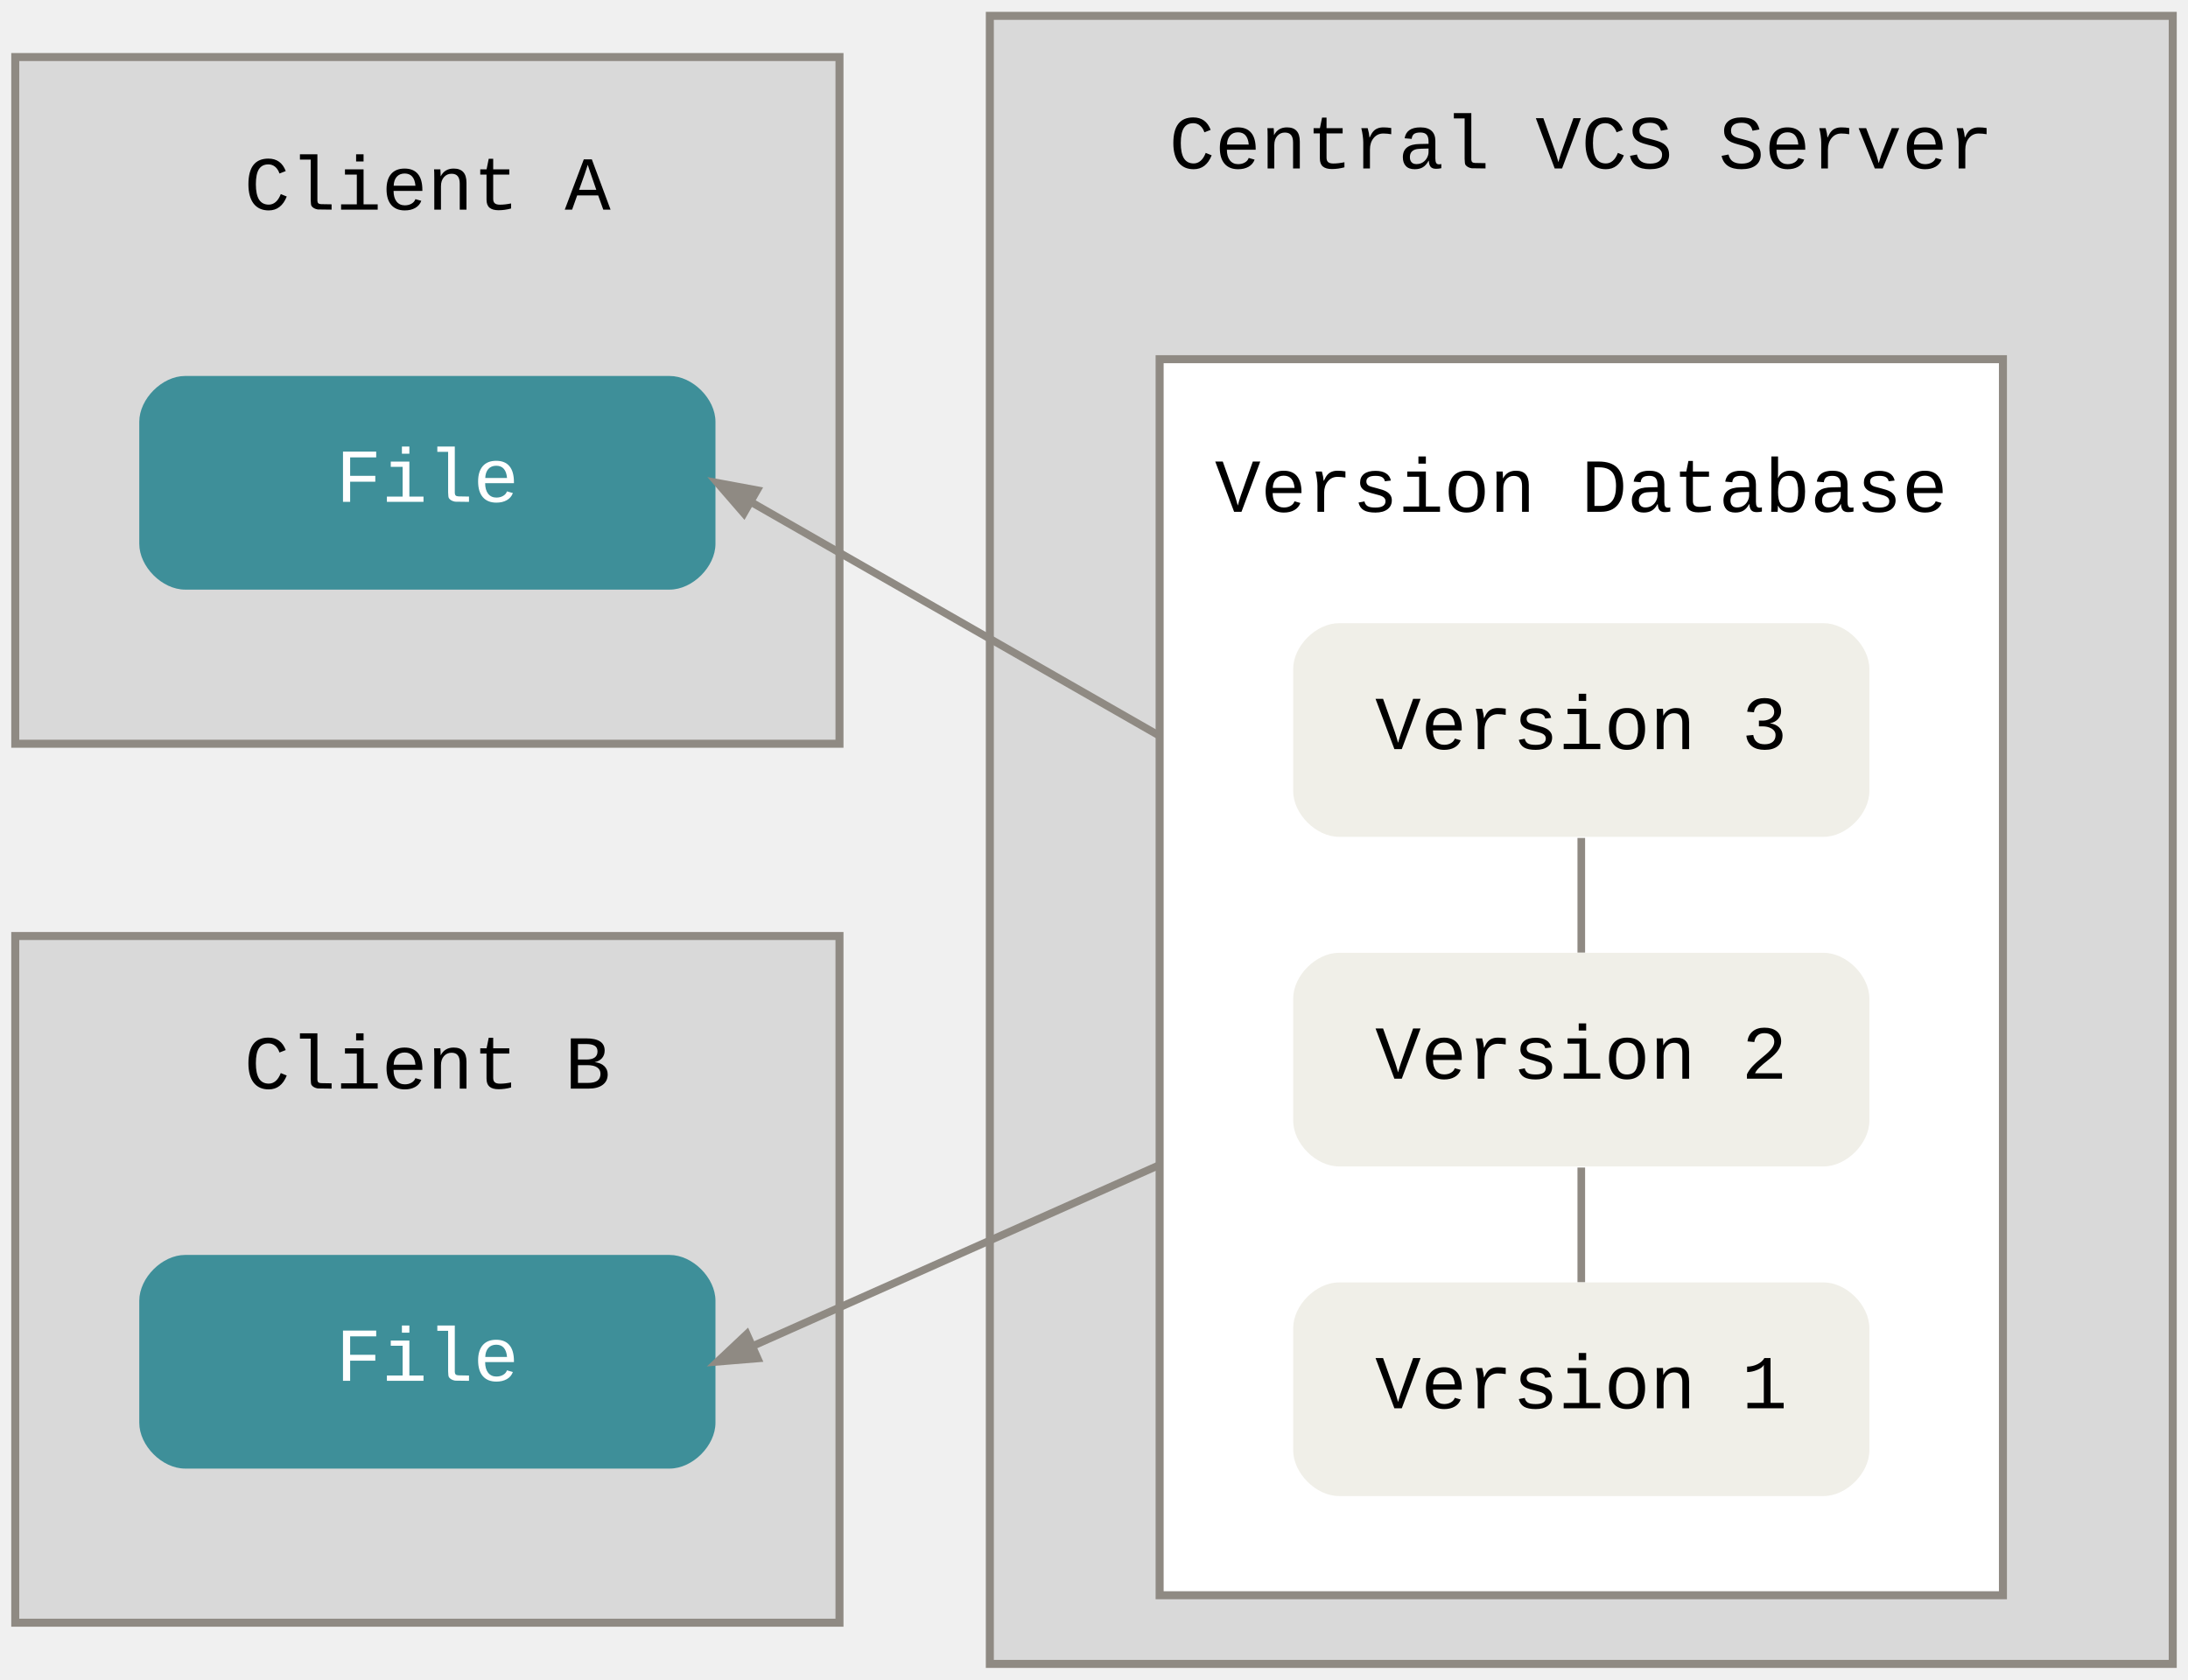
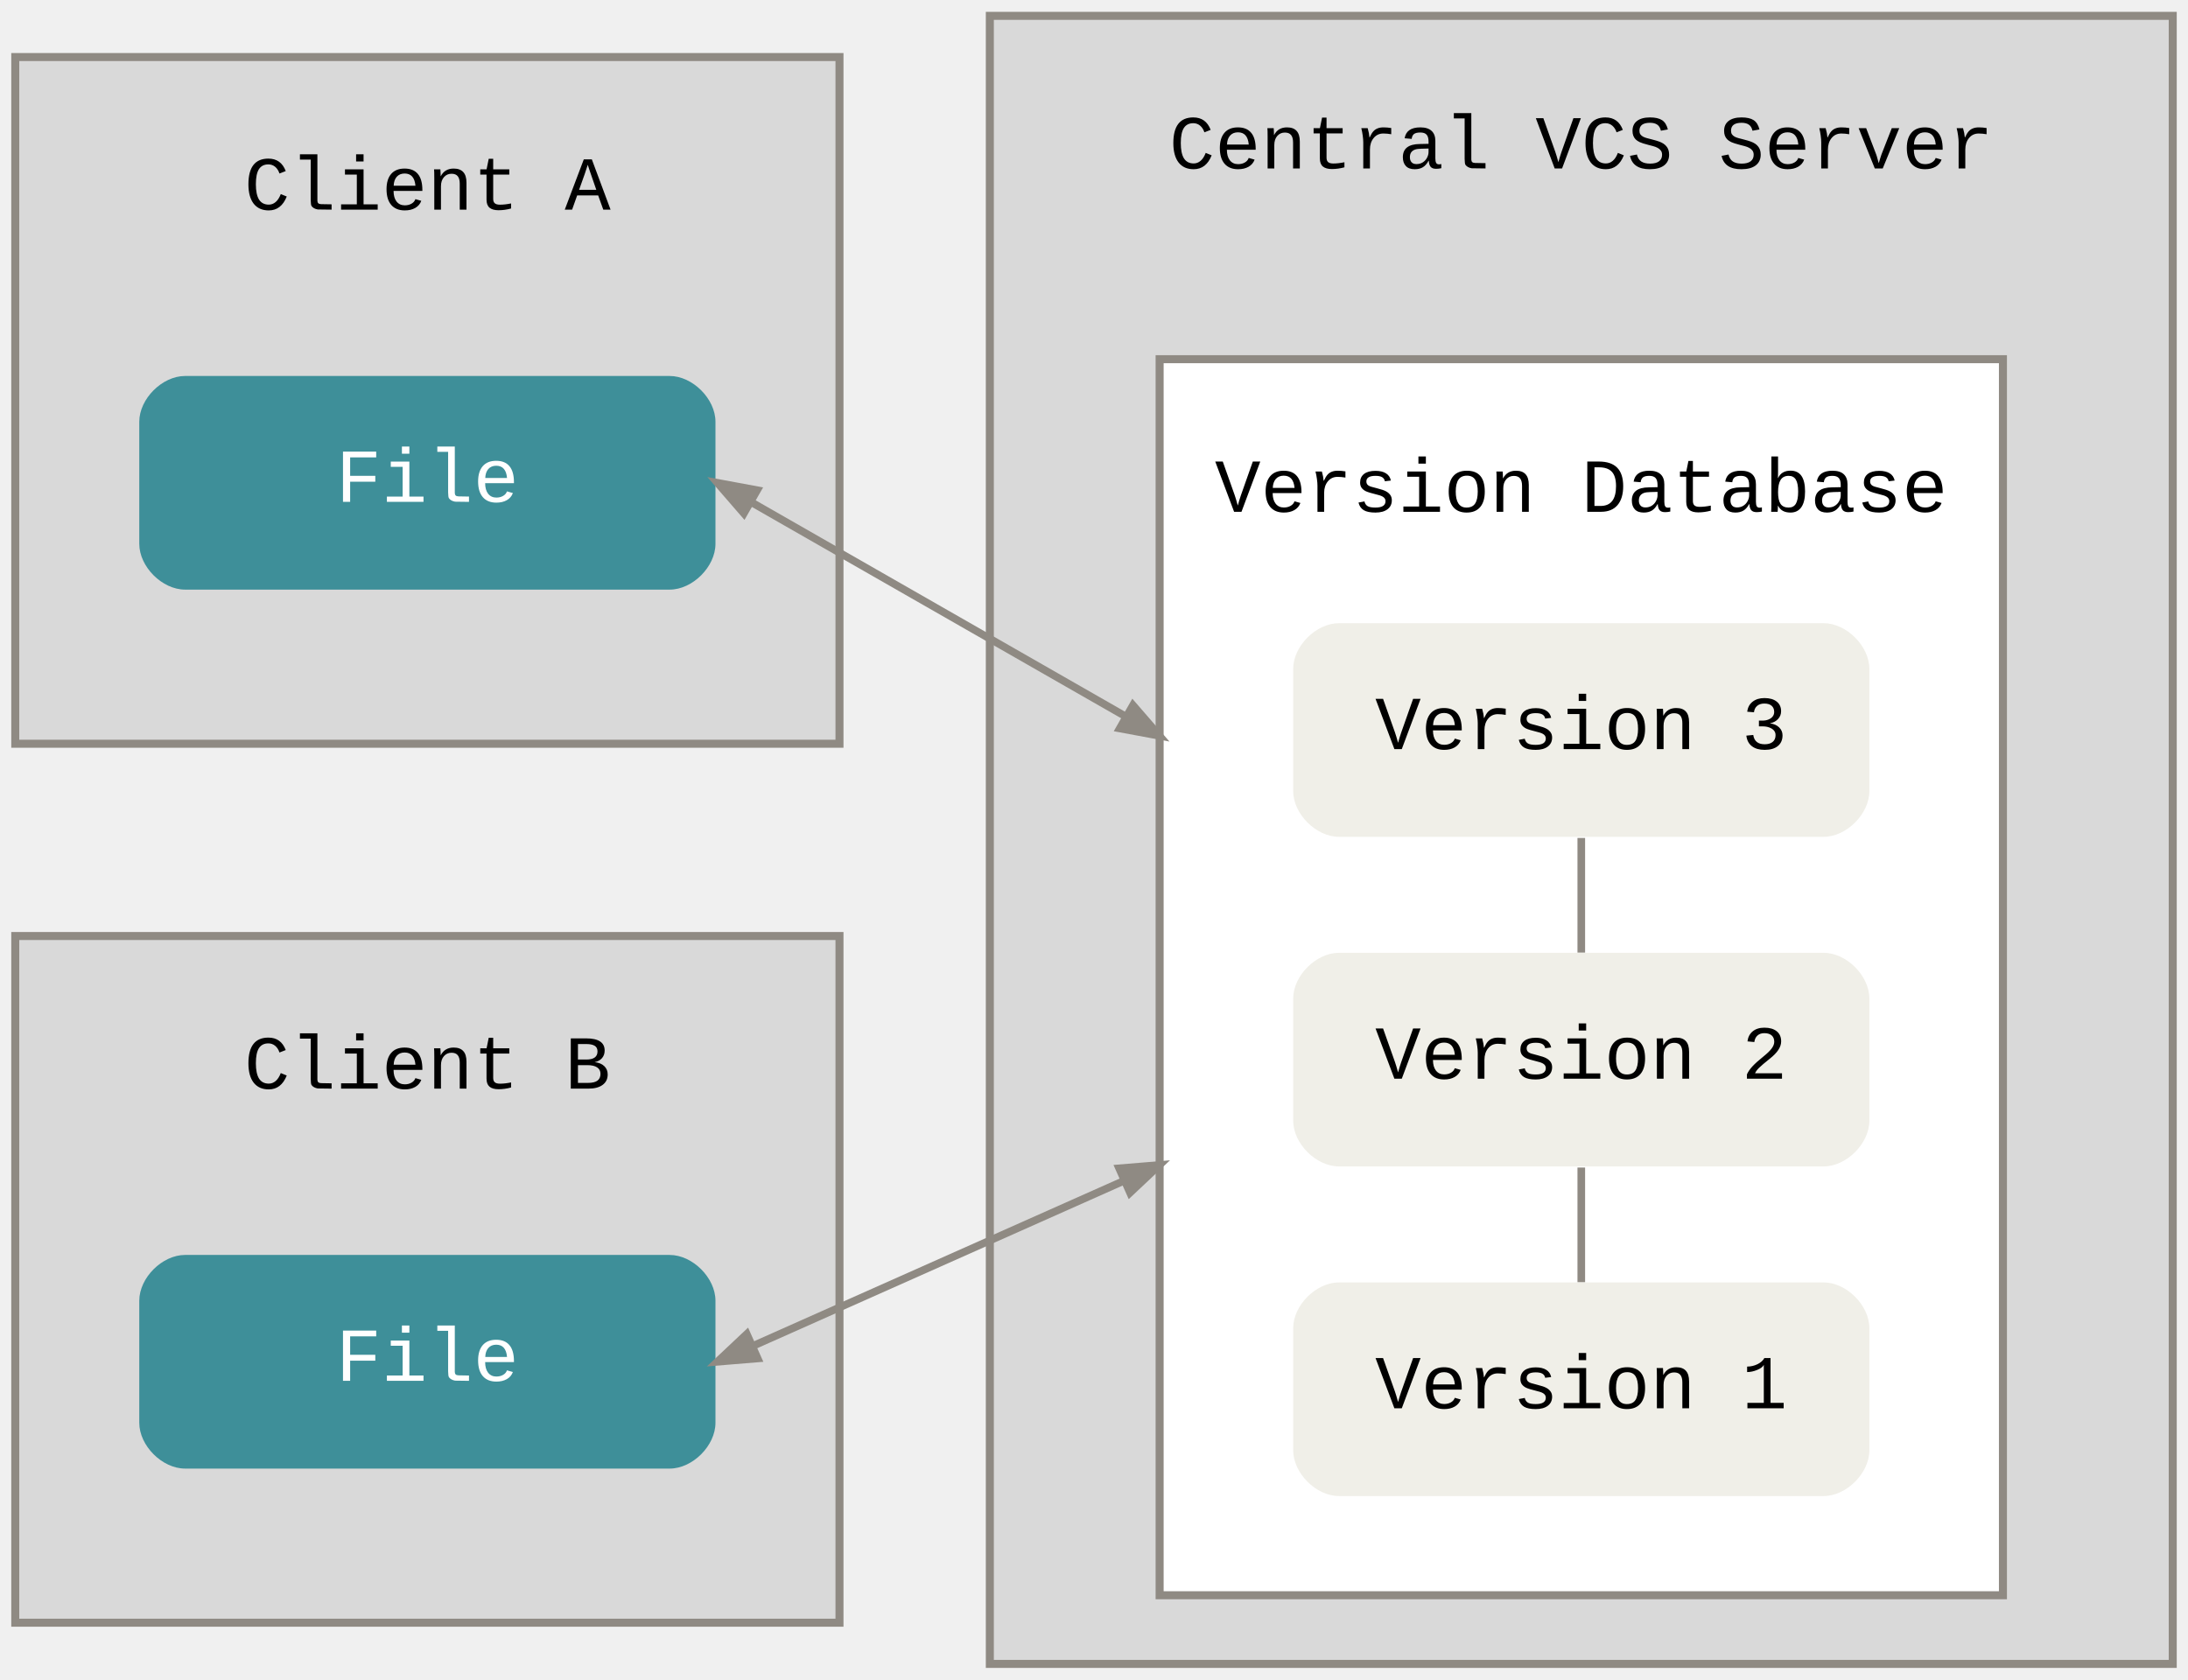
<svg xmlns="http://www.w3.org/2000/svg" width="573pt" height="440pt" viewBox="0.00 0.00 573.40 440.00">
  <g id="graph0" class="graph" transform="scale(1 1) rotate(0) translate(4 436)">
    <g id="node1" class="node">
      <polygon fill="#d9d9d9" stroke="#8f8a83" stroke-width="2.1" points="216,-421.2 0,-421.2 0,-241.2 216,-241.2 216,-421.2" />
      <text text-anchor="middle" x="108" y="-381.2" font-family="Menlo, Monaco, Consolas, Lucida Console, Courier New, monospace" font-size="20.00">Client A</text>
    </g>
    <g id="node2" class="node">
      <polygon fill="#d9d9d9" stroke="#8f8a83" stroke-width="2.1" points="216,-190.8 0,-190.8 0,-10.8 216,-10.8 216,-190.8" />
      <text text-anchor="middle" x="108" y="-150.8" font-family="Menlo, Monaco, Consolas, Lucida Console, Courier New, monospace" font-size="20.00">Client B</text>
    </g>
    <g id="node3" class="node">
      <polygon fill="#d9d9d9" stroke="#8f8a83" stroke-width="2.1" points="565.4,-432 255.4,-432 255.4,0 565.4,0 565.4,-432" />
      <text text-anchor="middle" x="410.4" y="-392" font-family="Menlo, Monaco, Consolas, Lucida Console, Courier New, monospace" font-size="20.00">Central VCS Server</text>
    </g>
    <g id="node4" class="node">
      <polygon fill="#ffffff" stroke="#8f8a83" stroke-width="2.1" points="520.9,-342 299.9,-342 299.9,-18 520.9,-18 520.9,-342" />
      <text text-anchor="middle" x="410.4" y="-302" font-family="Menlo, Monaco, Consolas, Lucida Console, Courier New, monospace" font-size="20.00">Version Database</text>
    </g>
    <g id="node5" class="node">
      <path fill="#f0efe8" stroke="#8f8a83" stroke-width="0" d="M473.9,-100C473.9,-100 346.9,-100 346.9,-100 340.9,-100 334.9,-94 334.9,-88 334.9,-88 334.9,-56 334.9,-56 334.9,-50 340.9,-44 346.9,-44 346.9,-44 473.9,-44 473.9,-44 479.9,-44 485.9,-50 485.9,-56 485.9,-56 485.9,-88 485.9,-88 485.9,-94 479.9,-100 473.9,-100" />
      <text text-anchor="middle" x="410.4" y="-67" font-family="Menlo, Monaco, Consolas, Lucida Console, Courier New, monospace" font-size="20.00">Version 1</text>
    </g>
    <g id="node6" class="node">
      <path fill="#f0efe8" stroke="#8f8a83" stroke-width="0" d="M473.9,-186.4C473.9,-186.4 346.9,-186.4 346.9,-186.4 340.9,-186.4 334.9,-180.4 334.9,-174.4 334.9,-174.4 334.9,-142.4 334.9,-142.4 334.9,-136.4 340.9,-130.4 346.9,-130.4 346.9,-130.4 473.9,-130.4 473.9,-130.4 479.9,-130.4 485.9,-136.4 485.9,-142.4 485.9,-142.4 485.9,-174.4 485.9,-174.4 485.9,-180.4 479.9,-186.4 473.9,-186.4" />
      <text text-anchor="middle" x="410.4" y="-153.4" font-family="Menlo, Monaco, Consolas, Lucida Console, Courier New, monospace" font-size="20.00">Version 2</text>
    </g>
    <g id="edge2" class="edge">
      <path fill="none" stroke="#8f8a83" stroke-width="2" d="M410.4,-130.11C410.4,-120.46 410.4,-109.69 410.4,-100.06" />
    </g>
    <g id="node7" class="node">
      <path fill="#f0efe8" stroke="#8f8a83" stroke-width="0" d="M473.9,-272.8C473.9,-272.8 346.9,-272.8 346.9,-272.8 340.9,-272.8 334.9,-266.8 334.9,-260.8 334.9,-260.8 334.9,-228.8 334.9,-228.8 334.9,-222.8 340.9,-216.8 346.9,-216.8 346.9,-216.8 473.9,-216.8 473.9,-216.8 479.9,-216.8 485.9,-222.8 485.9,-228.8 485.9,-228.8 485.9,-260.8 485.9,-260.8 485.9,-266.8 479.9,-272.8 473.9,-272.8" />
      <text text-anchor="middle" x="410.4" y="-239.8" font-family="Menlo, Monaco, Consolas, Lucida Console, Courier New, monospace" font-size="20.00">Version 3</text>
    </g>
    <g id="edge1" class="edge">
      <path fill="none" stroke="#8f8a83" stroke-width="2" d="M410.4,-216.51C410.4,-206.86 410.4,-196.09 410.4,-186.46" />
    </g>
    <g id="node8" class="node">
      <path fill="#3e8f99" stroke="#8f8a83" stroke-width="0" d="M171.5,-337.6C171.5,-337.6 44.5,-337.6 44.5,-337.6 38.5,-337.6 32.5,-331.6 32.5,-325.6 32.5,-325.6 32.5,-293.6 32.5,-293.6 32.5,-287.6 38.5,-281.6 44.5,-281.6 44.5,-281.6 171.5,-281.6 171.5,-281.6 177.5,-281.6 183.5,-287.6 183.5,-293.6 183.5,-293.6 183.5,-325.6 183.5,-325.6 183.5,-331.6 177.5,-337.6 171.5,-337.6" />
      <text text-anchor="middle" x="108" y="-304.6" font-family="Menlo, Monaco, Consolas, Lucida Console, Courier New, monospace" font-size="20.00" fill="#ffffff">File</text>
    </g>
    <g id="edge3" class="edge">
-       <path fill="none" stroke="#8f8a83" stroke-width="2" d="M192.86,-304.53C211.32,-293.96 255.85,-268.47 299.85,-243.28" />
+       <path fill="none" stroke="#8f8a83" stroke-width="2" d="M192.86,-304.53C210.09,-294.66 250.05,-271.79 291.09,-248.3" />
      <polygon fill="#8f8a83" stroke="#8f8a83" stroke-width="2" points="190.94,-301.59 184,-309.6 194.42,-307.67 190.94,-301.59" />
+       <polygon fill="#8f8a83" stroke="#8f8a83" stroke-width="2" points="292.91,-251.29 299.85,-243.28 289.44,-245.21 292.91,-251.29" />
    </g>
    <g id="node9" class="node">
      <path fill="#3e8f99" stroke="#8f8a83" stroke-width="0" d="M171.5,-107.2C171.5,-107.2 44.5,-107.2 44.5,-107.2 38.5,-107.2 32.5,-101.2 32.5,-95.2 32.5,-95.2 32.5,-63.2 32.5,-63.2 32.5,-57.2 38.5,-51.2 44.5,-51.2 44.5,-51.2 171.5,-51.2 171.5,-51.2 177.5,-51.2 183.5,-57.2 183.5,-63.2 183.5,-63.2 183.5,-95.2 183.5,-95.2 183.5,-101.2 177.5,-107.2 171.5,-107.2" />
      <text text-anchor="middle" x="108" y="-74.2" font-family="Menlo, Monaco, Consolas, Lucida Console, Courier New, monospace" font-size="20.00" fill="#ffffff">File</text>
    </g>
    <g id="edge4" class="edge">
-       <path fill="none" stroke="#8f8a83" stroke-width="2" d="M193.14,-83.27C211.77,-91.56 256.08,-111.29 299.85,-130.78" />
+       <path fill="none" stroke="#8f8a83" stroke-width="2" d="M193.14,-83.27C210.46,-90.98 249.97,-108.57 290.62,-126.67" />
      <polygon fill="#8f8a83" stroke="#8f8a83" stroke-width="2" points="194.56,-80.07 184,-79.2 191.71,-86.46 194.56,-80.07" />
+       <polygon fill="#8f8a83" stroke="#8f8a83" stroke-width="2" points="289.29,-129.91 299.85,-130.78 292.14,-123.52 289.29,-129.91" />
    </g>
  </g>
</svg>
